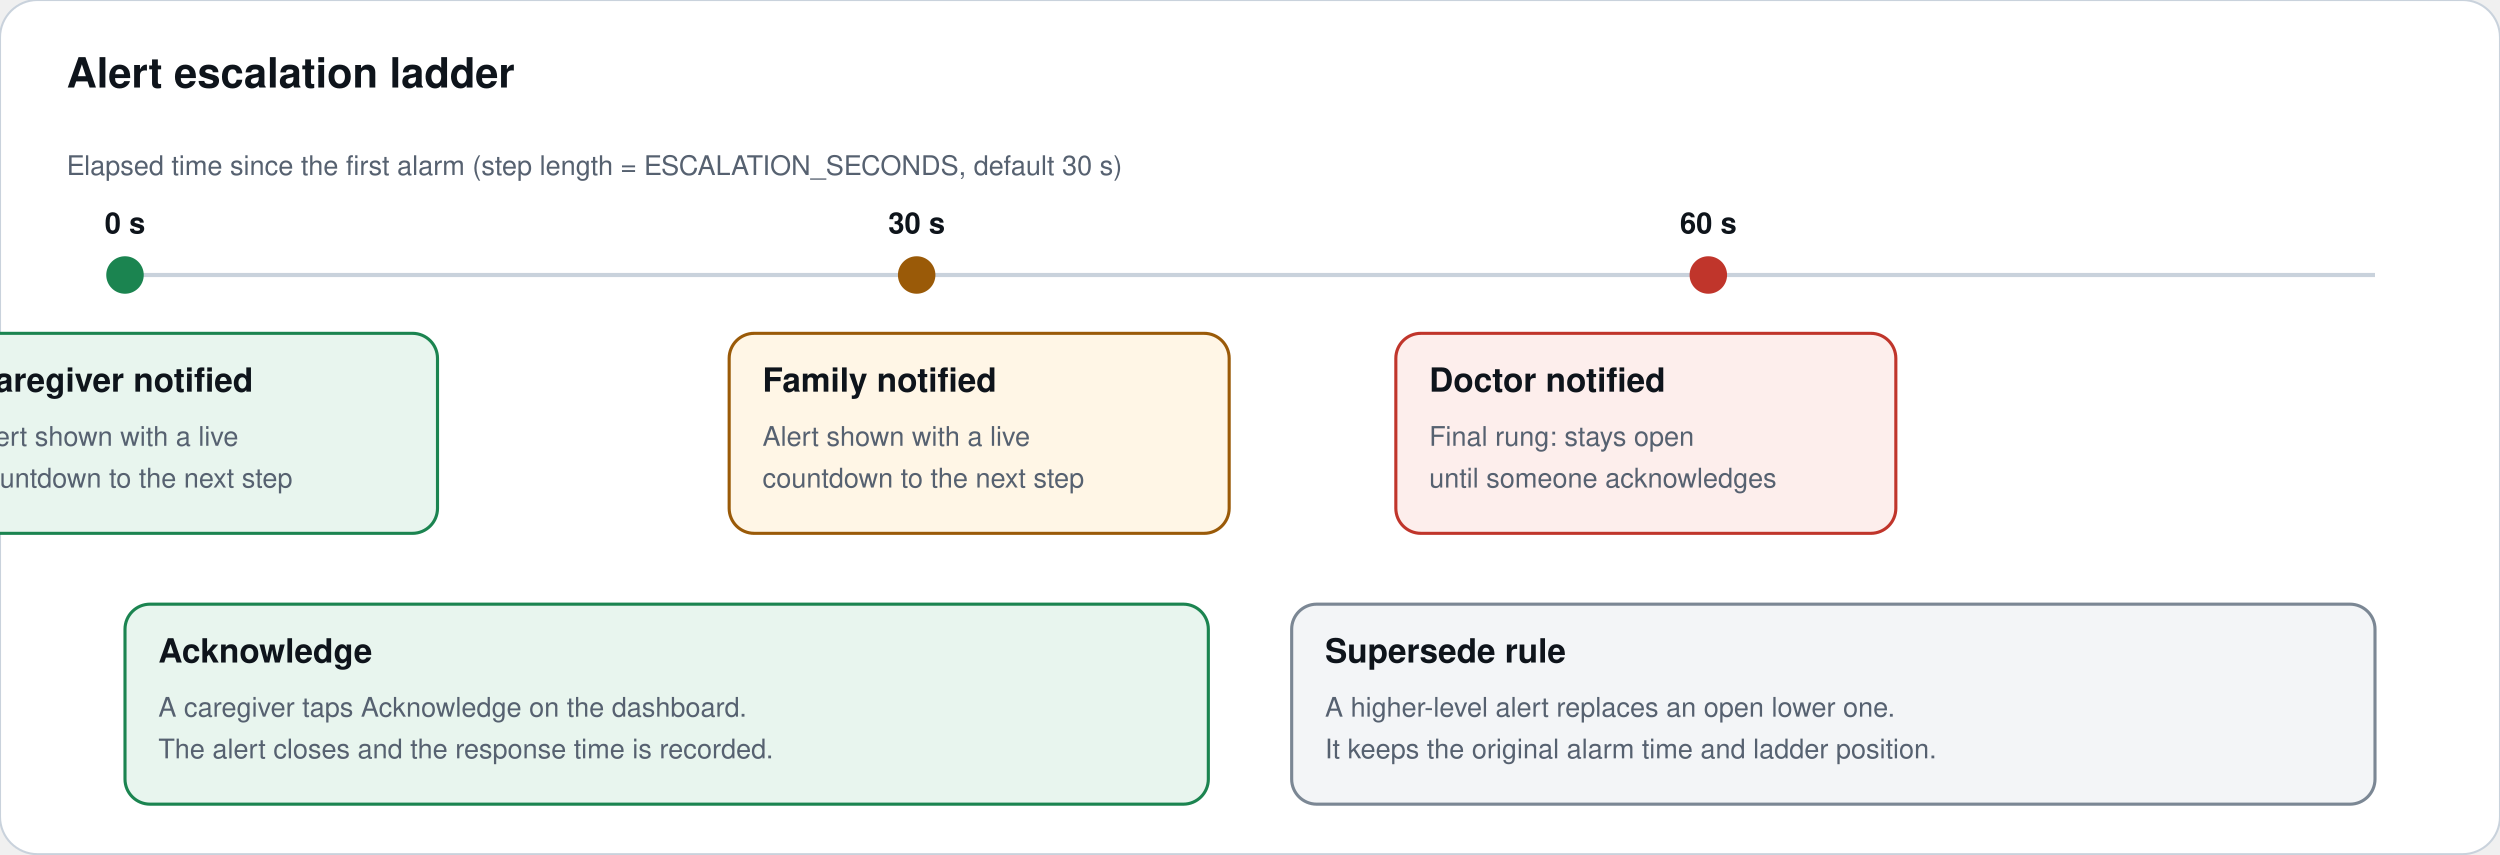
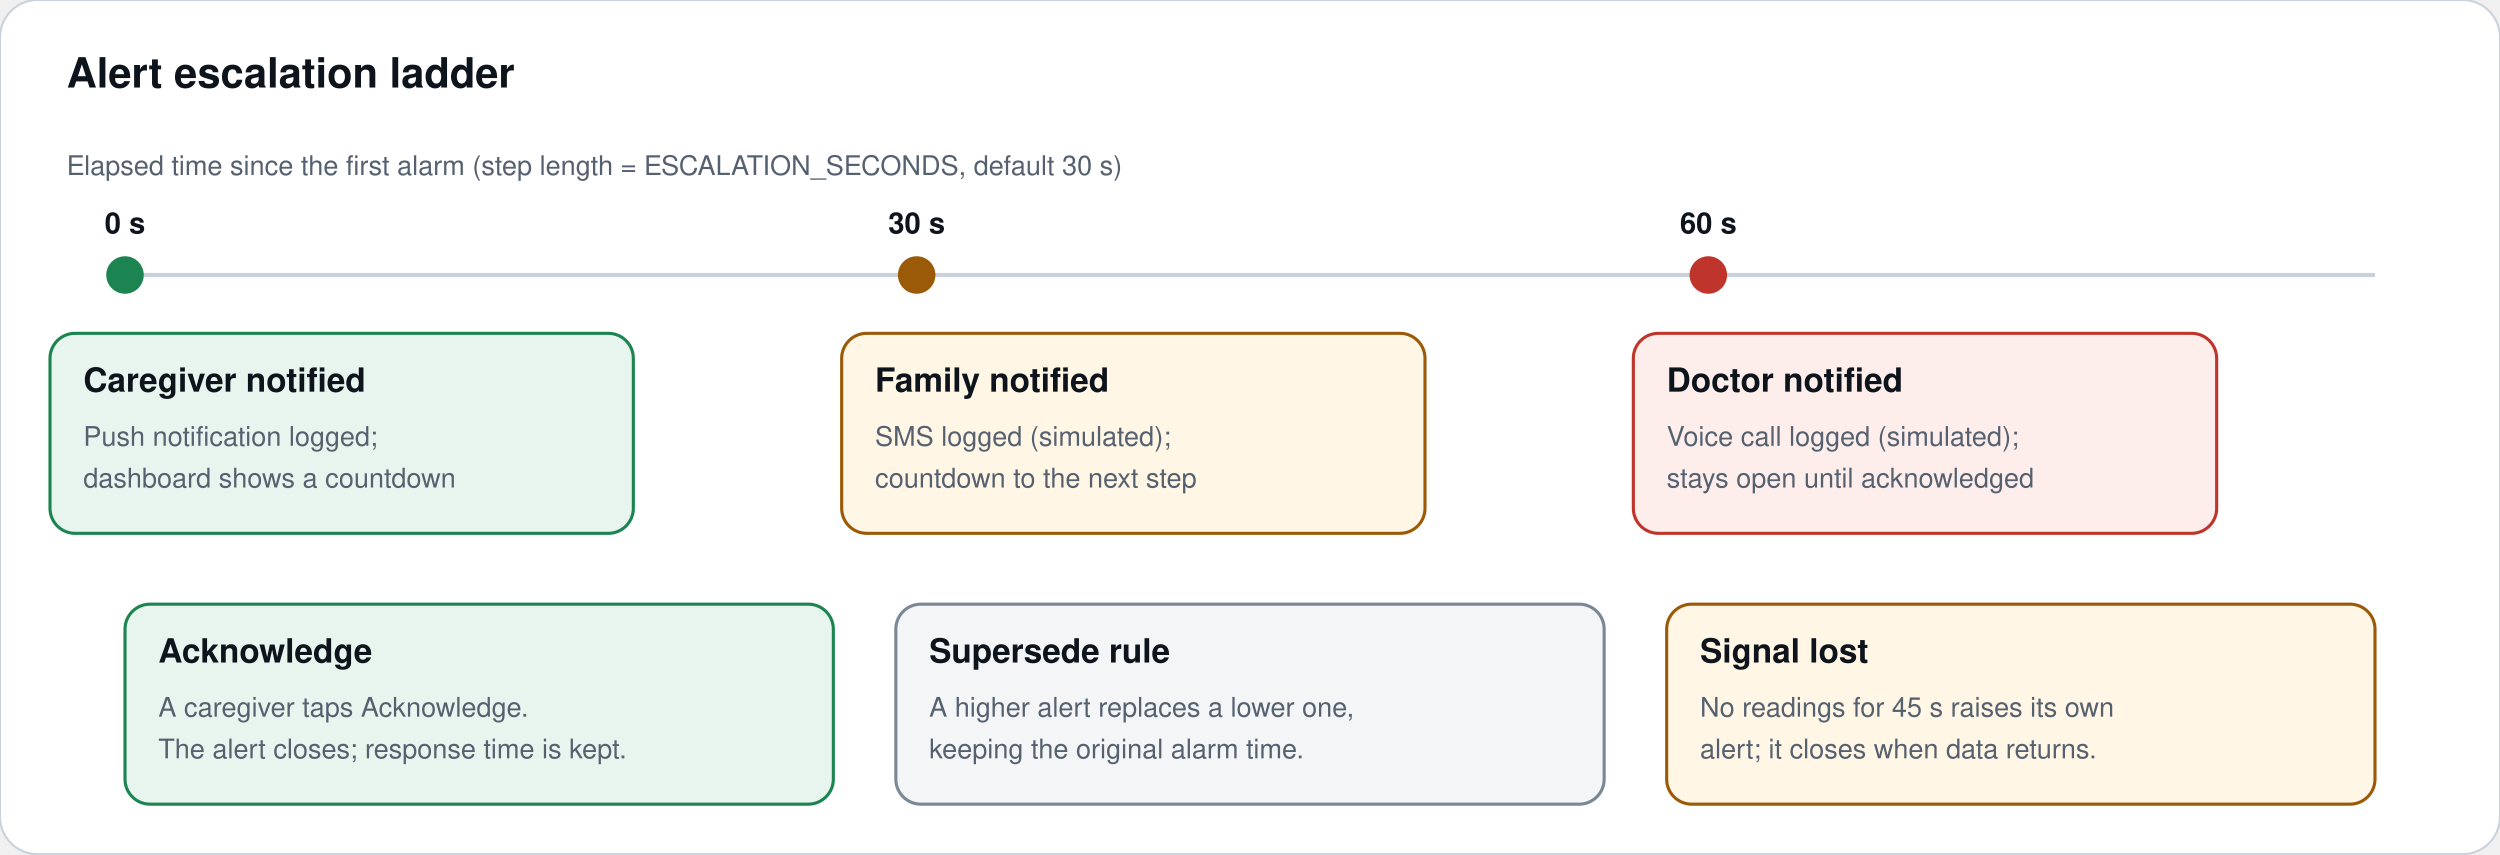
<svg xmlns="http://www.w3.org/2000/svg" viewBox="0 0 1200 410" width="1200" height="410" role="img" aria-label="Alert escalation ladder">
  <defs>
    <marker id="a" viewBox="0 0 10 10" refX="9" refY="5" markerWidth="8" markerHeight="8" orient="auto-start-reverse">
      <path d="M0 0L10 5L0 10z" fill="#566170" />
    </marker>
  </defs>
  <rect width="1200" height="410" rx="18" fill="#ffffff" stroke="#c9d2dc" />
  <text x="32" y="42" font-size="20" font-weight="700" fill="#0e141b" text-anchor="start" font-family="Helvetica, Arial, sans-serif">Alert escalation ladder</text>
  <text x="32" y="84" font-size="13" font-weight="400" fill="#566170" text-anchor="start" font-family="Helvetica, Arial, sans-serif">Elapsed time since the first alarm (step length = ESCALATION_SECONDS, default 30 s)</text>
  <line x1="60" y1="132" x2="1140" y2="132" stroke="#c9d2dc" stroke-width="2" />
  <circle cx="60" cy="132" r="9" fill="#1b8450" />
  <text x="60" y="112" font-size="14" font-weight="700" fill="#0e141b" text-anchor="middle" font-family="Helvetica, Arial, sans-serif">0 s</text>
-   <rect x="-30" y="160" width="240" height="96" rx="12" fill="#e8f5ee" stroke="#1b8450" stroke-width="1.5" />
-   <text x="-14" y="188" font-size="16" font-weight="700" fill="#0e141b" text-anchor="start" font-family="Helvetica, Arial, sans-serif">Caregiver notified</text>
-   <text x="-14" y="214" font-size="13" font-weight="400" fill="#566170" text-anchor="start" font-family="Helvetica, Arial, sans-serif">Alert shown with a live</text>
-   <text x="-14" y="234" font-size="13" font-weight="400" fill="#566170" text-anchor="start" font-family="Helvetica, Arial, sans-serif">countdown to the next step</text>
+   <rect x="24" y="160" width="280" height="96" rx="12" fill="#e8f5ee" stroke="#1b8450" stroke-width="1.5" />
+   <text x="40" y="188" font-size="16" font-weight="700" fill="#0e141b" text-anchor="start" font-family="Helvetica, Arial, sans-serif">Caregiver notified</text>
+   <text x="40" y="214" font-size="13" font-weight="400" fill="#566170" text-anchor="start" font-family="Helvetica, Arial, sans-serif">Push notification logged;</text>
+   <text x="40" y="234" font-size="13" font-weight="400" fill="#566170" text-anchor="start" font-family="Helvetica, Arial, sans-serif">dashboard shows a countdown</text>
  <circle cx="440" cy="132" r="9" fill="#9a5a08" />
  <text x="440" y="112" font-size="14" font-weight="700" fill="#0e141b" text-anchor="middle" font-family="Helvetica, Arial, sans-serif">30 s</text>
-   <rect x="350" y="160" width="240" height="96" rx="12" fill="#fff6e6" stroke="#9a5a08" stroke-width="1.5" />
-   <text x="366" y="188" font-size="16" font-weight="700" fill="#0e141b" text-anchor="start" font-family="Helvetica, Arial, sans-serif">Family notified</text>
-   <text x="366" y="214" font-size="13" font-weight="400" fill="#566170" text-anchor="start" font-family="Helvetica, Arial, sans-serif">Alert shown with a live</text>
-   <text x="366" y="234" font-size="13" font-weight="400" fill="#566170" text-anchor="start" font-family="Helvetica, Arial, sans-serif">countdown to the next step</text>
+   <rect x="404" y="160" width="280" height="96" rx="12" fill="#fff6e6" stroke="#9a5a08" stroke-width="1.5" />
+   <text x="420" y="188" font-size="16" font-weight="700" fill="#0e141b" text-anchor="start" font-family="Helvetica, Arial, sans-serif">Family notified</text>
+   <text x="420" y="214" font-size="13" font-weight="400" fill="#566170" text-anchor="start" font-family="Helvetica, Arial, sans-serif">SMS logged (simulated);</text>
+   <text x="420" y="234" font-size="13" font-weight="400" fill="#566170" text-anchor="start" font-family="Helvetica, Arial, sans-serif">countdown to the next step</text>
  <circle cx="820" cy="132" r="9" fill="#c0352b" />
  <text x="820" y="112" font-size="14" font-weight="700" fill="#0e141b" text-anchor="middle" font-family="Helvetica, Arial, sans-serif">60 s</text>
-   <rect x="670" y="160" width="240" height="96" rx="12" fill="#fdeeec" stroke="#c0352b" stroke-width="1.5" />
-   <text x="686" y="188" font-size="16" font-weight="700" fill="#0e141b" text-anchor="start" font-family="Helvetica, Arial, sans-serif">Doctor notified</text>
-   <text x="686" y="214" font-size="13" font-weight="400" fill="#566170" text-anchor="start" font-family="Helvetica, Arial, sans-serif">Final rung: stays open</text>
-   <text x="686" y="234" font-size="13" font-weight="400" fill="#566170" text-anchor="start" font-family="Helvetica, Arial, sans-serif">until someone acknowledges</text>
-   <rect x="60" y="290" width="520" height="96" rx="12" fill="#e8f5ee" stroke="#1b8450" stroke-width="1.5" />
+   <rect x="784" y="160" width="280" height="96" rx="12" fill="#fdeeec" stroke="#c0352b" stroke-width="1.5" />
+   <text x="800" y="188" font-size="16" font-weight="700" fill="#0e141b" text-anchor="start" font-family="Helvetica, Arial, sans-serif">Doctor notified</text>
+   <text x="800" y="214" font-size="13" font-weight="400" fill="#566170" text-anchor="start" font-family="Helvetica, Arial, sans-serif">Voice call logged (simulated);</text>
+   <text x="800" y="234" font-size="13" font-weight="400" fill="#566170" text-anchor="start" font-family="Helvetica, Arial, sans-serif">stays open until acknowledged</text>
+   <rect x="60" y="290" width="340" height="96" rx="12" fill="#e8f5ee" stroke="#1b8450" stroke-width="1.5" />
  <text x="76" y="318" font-size="16" font-weight="700" fill="#0e141b" text-anchor="start" font-family="Helvetica, Arial, sans-serif">Acknowledge</text>
-   <text x="76" y="344" font-size="13" font-weight="400" fill="#566170" text-anchor="start" font-family="Helvetica, Arial, sans-serif">A caregiver taps Acknowledge on the dashboard.</text>
-   <text x="76" y="364" font-size="13" font-weight="400" fill="#566170" text-anchor="start" font-family="Helvetica, Arial, sans-serif">The alert closes and the response time is recorded.</text>
-   <rect x="620" y="290" width="520" height="96" rx="12" fill="#f3f5f7" stroke="#7b8794" stroke-width="1.5" />
-   <text x="636" y="318" font-size="16" font-weight="700" fill="#0e141b" text-anchor="start" font-family="Helvetica, Arial, sans-serif">Supersede rule</text>
-   <text x="636" y="344" font-size="13" font-weight="400" fill="#566170" text-anchor="start" font-family="Helvetica, Arial, sans-serif">A higher-level alert replaces an open lower one.</text>
-   <text x="636" y="364" font-size="13" font-weight="400" fill="#566170" text-anchor="start" font-family="Helvetica, Arial, sans-serif">It keeps the original alarm time and ladder position.</text>
+   <text x="76" y="344" font-size="13" font-weight="400" fill="#566170" text-anchor="start" font-family="Helvetica, Arial, sans-serif">A caregiver taps Acknowledge.</text>
+   <text x="76" y="364" font-size="13" font-weight="400" fill="#566170" text-anchor="start" font-family="Helvetica, Arial, sans-serif">The alert closes; response time is kept.</text>
+   <rect x="430" y="290" width="340" height="96" rx="12" fill="#f3f5f7" stroke="#7b8794" stroke-width="1.5" />
+   <text x="446" y="318" font-size="16" font-weight="700" fill="#0e141b" text-anchor="start" font-family="Helvetica, Arial, sans-serif">Supersede rule</text>
+   <text x="446" y="344" font-size="13" font-weight="400" fill="#566170" text-anchor="start" font-family="Helvetica, Arial, sans-serif">A higher alert replaces a lower one,</text>
+   <text x="446" y="364" font-size="13" font-weight="400" fill="#566170" text-anchor="start" font-family="Helvetica, Arial, sans-serif">keeping the original alarm time.</text>
+   <rect x="800" y="290" width="340" height="96" rx="12" fill="#fff6e6" stroke="#9a5a08" stroke-width="1.5" />
+   <text x="816" y="318" font-size="16" font-weight="700" fill="#0e141b" text-anchor="start" font-family="Helvetica, Arial, sans-serif">Signal lost</text>
+   <text x="816" y="344" font-size="13" font-weight="400" fill="#566170" text-anchor="start" font-family="Helvetica, Arial, sans-serif">No readings for 45 s raises its own</text>
+   <text x="816" y="364" font-size="13" font-weight="400" fill="#566170" text-anchor="start" font-family="Helvetica, Arial, sans-serif">alert; it closes when data returns.</text>
</svg>
